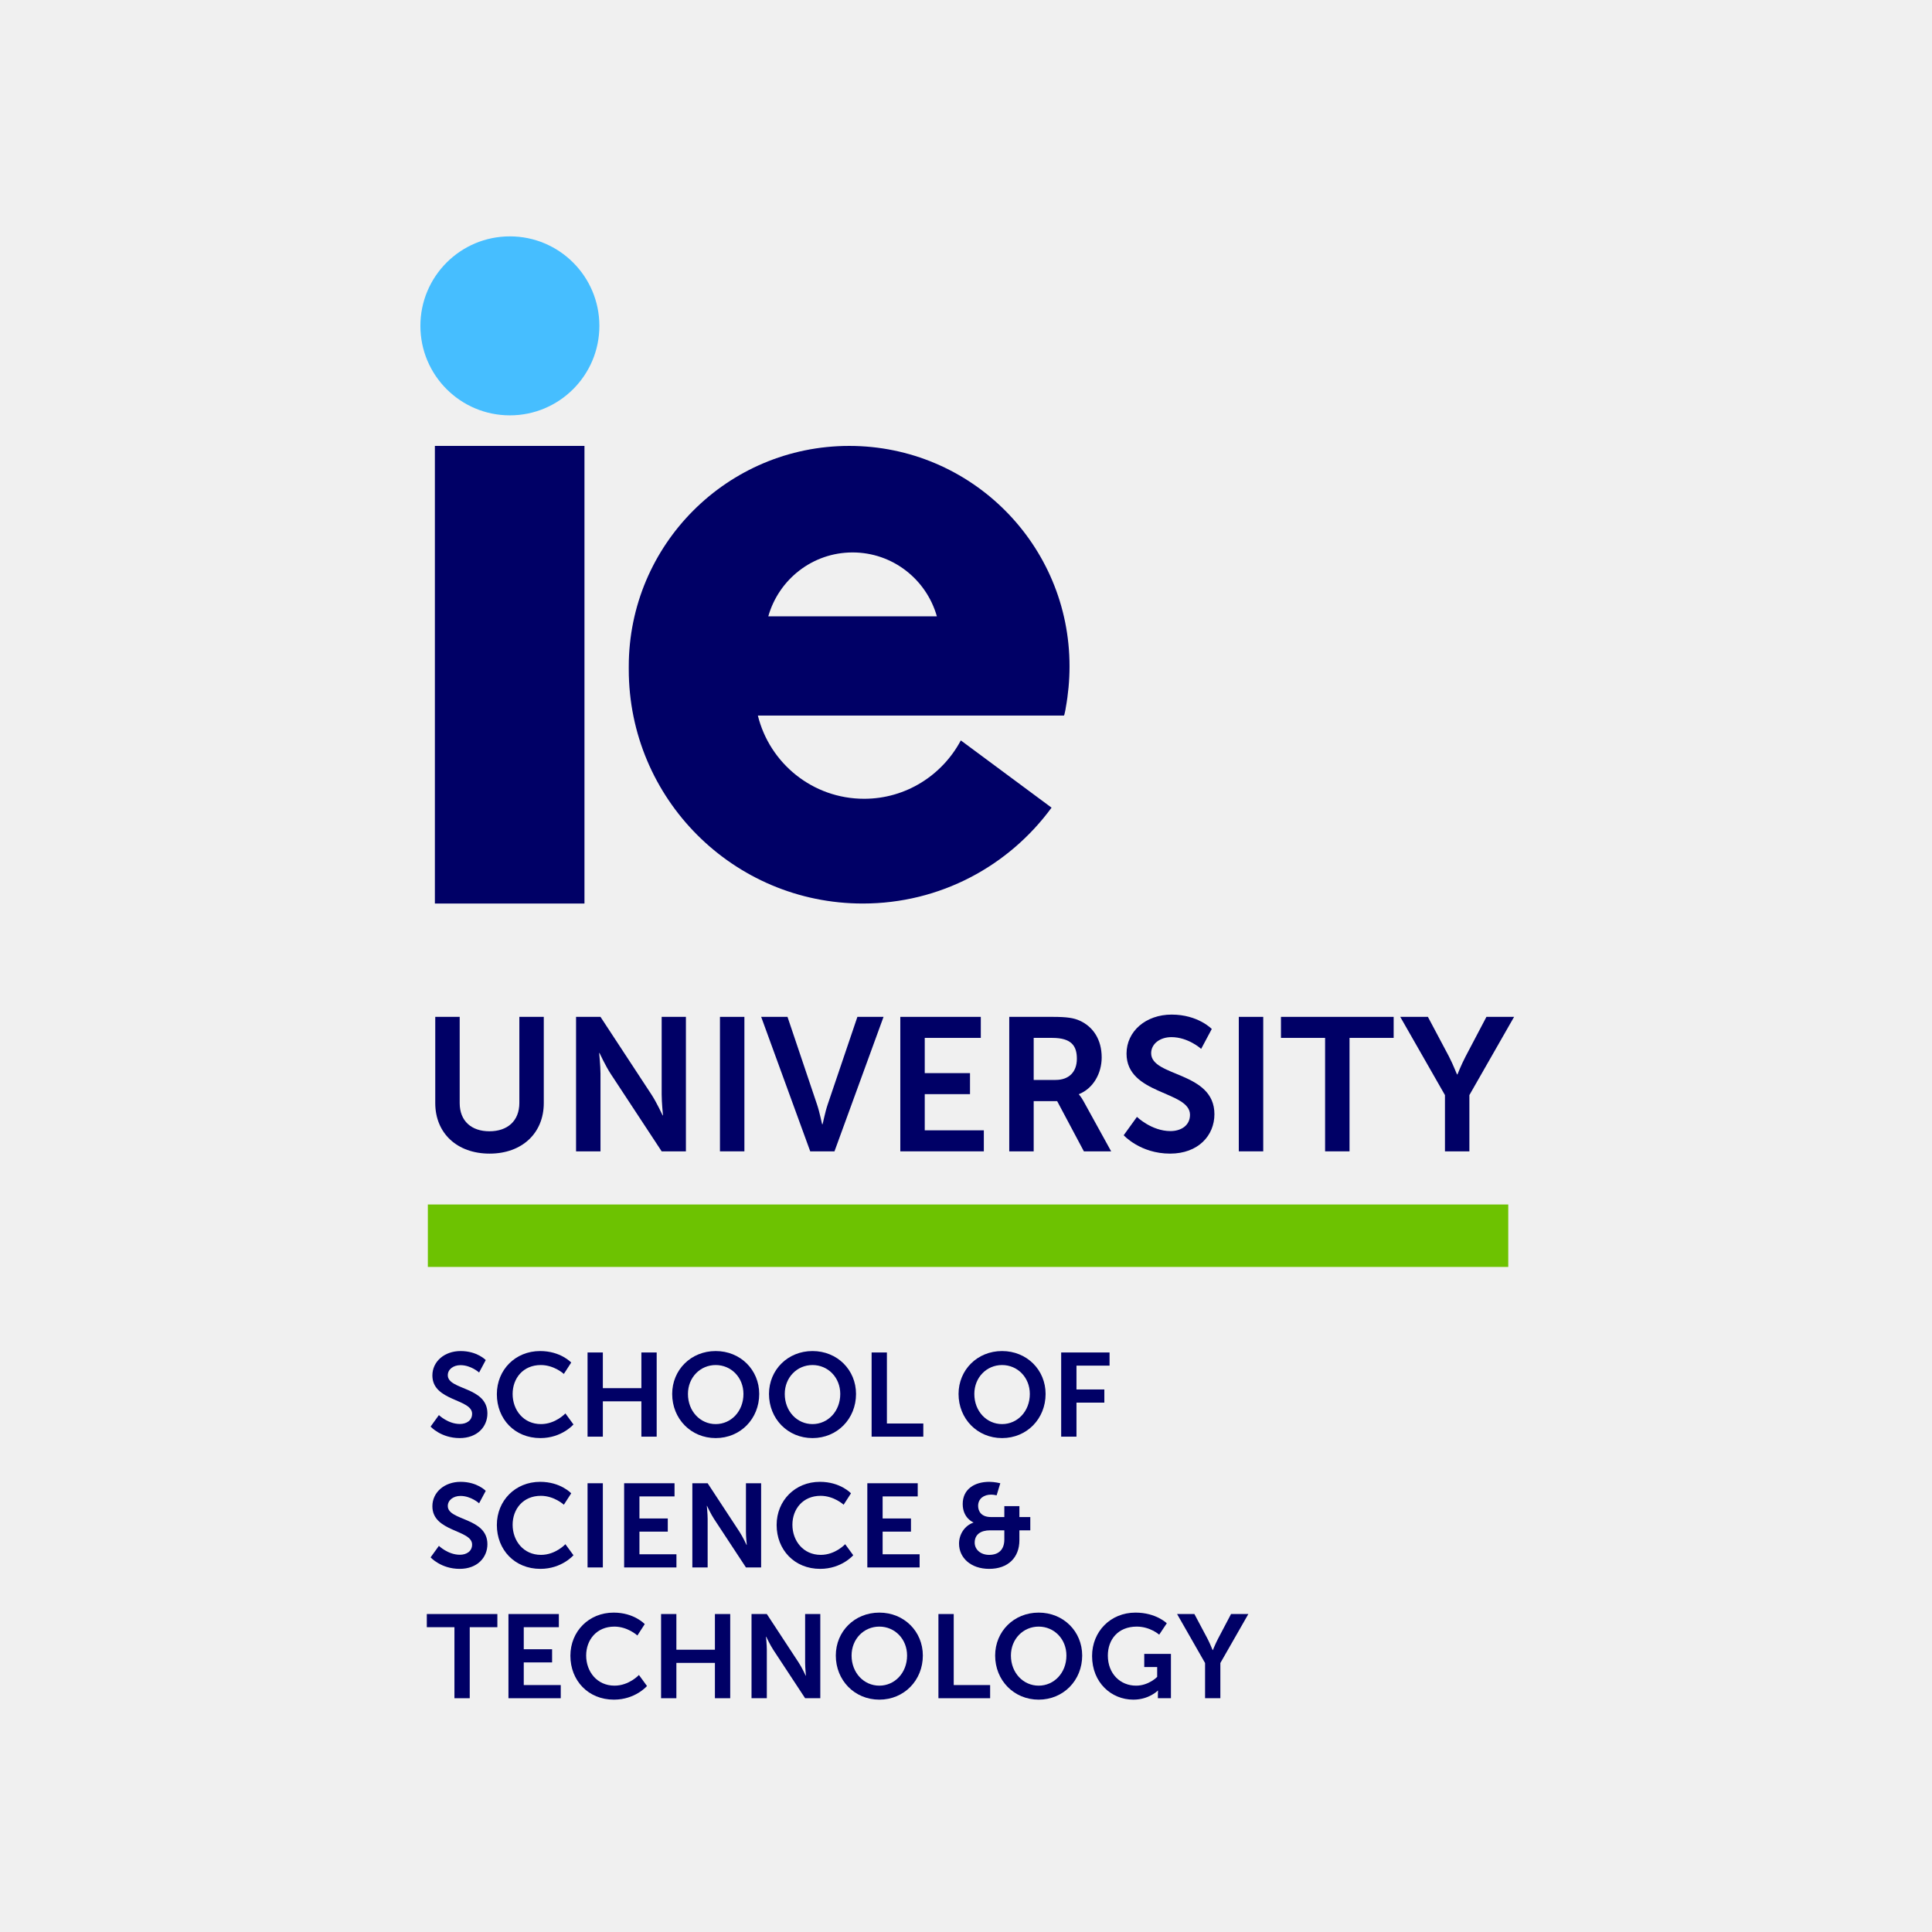
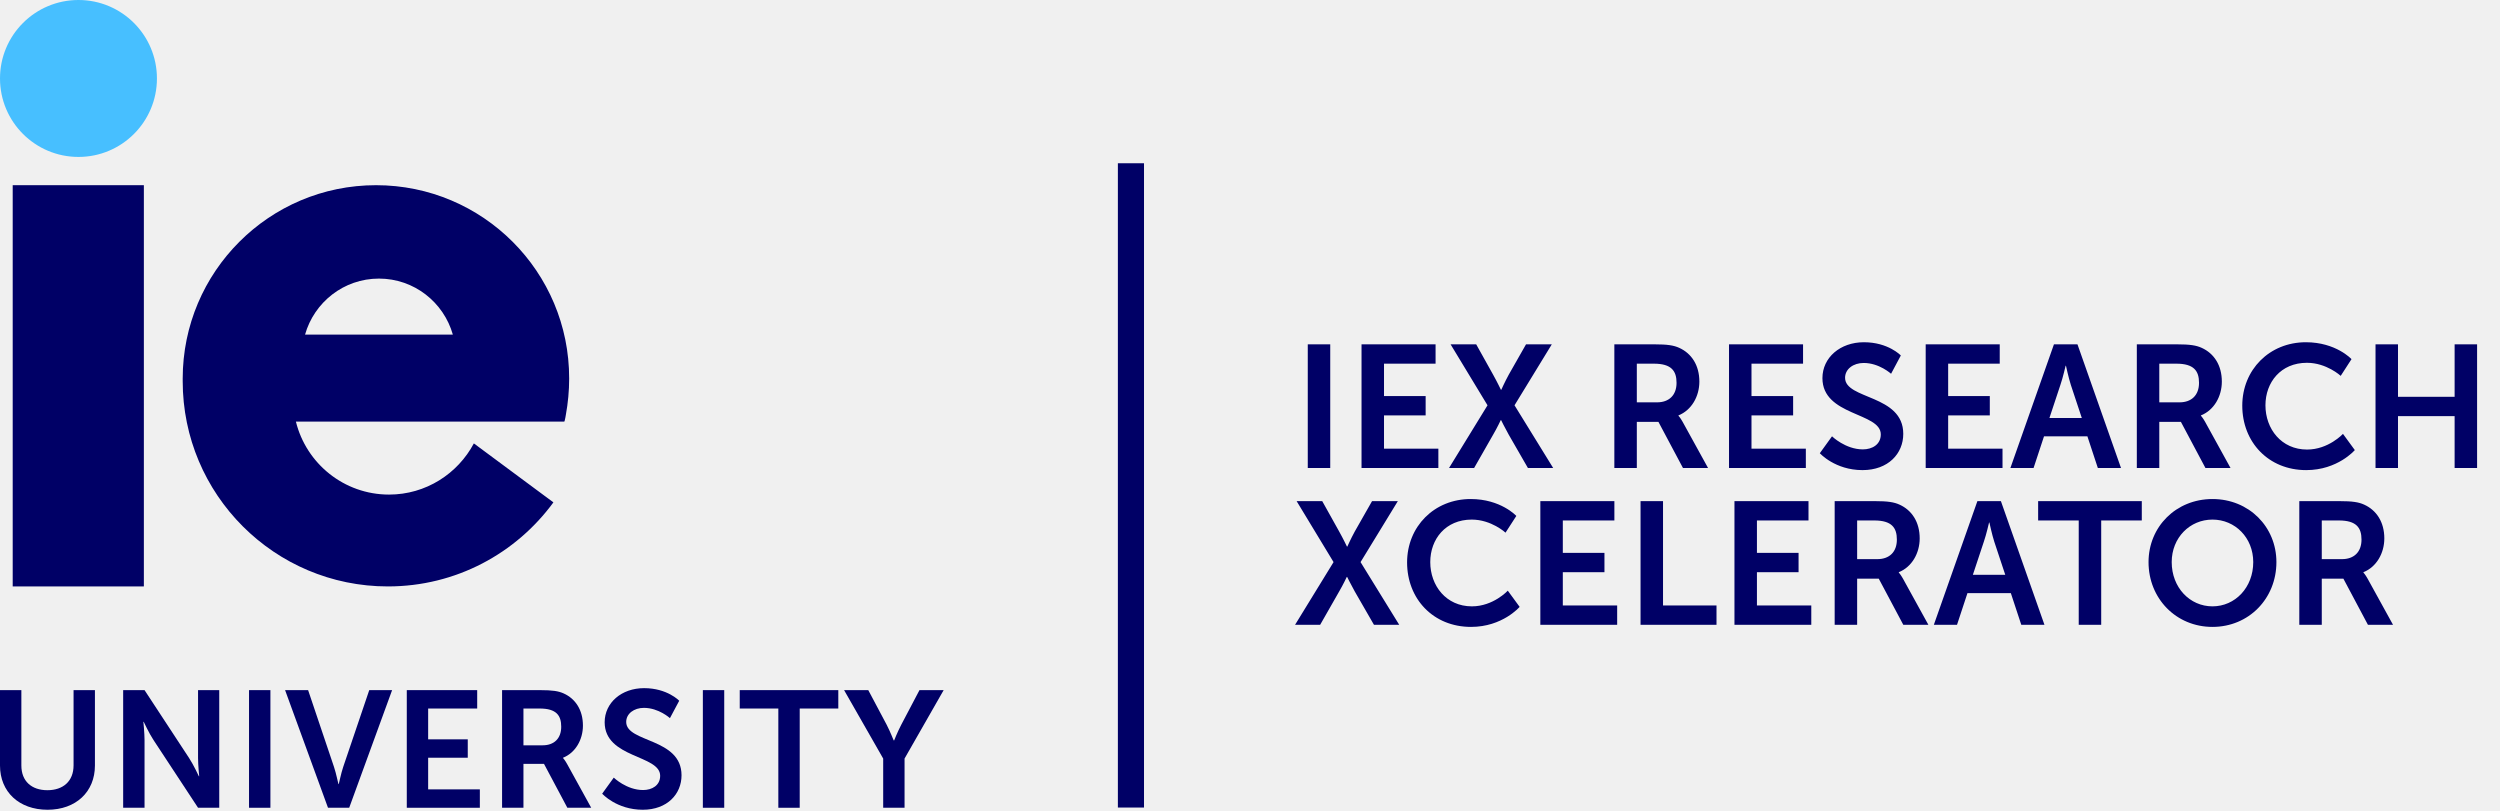
- <svg xmlns="http://www.w3.org/2000/svg" width="650" height="650" viewBox="0 0 650 650" fill="none">
-   <path d="M144.872 479.957C144.872 479.957 148.343 483.827 154.646 483.827C160.551 483.827 163.982 480.037 163.982 475.529C163.982 466.473 150.657 467.71 150.657 462.683C150.657 460.688 152.532 459.292 154.926 459.292C158.476 459.292 161.189 461.765 161.189 461.765L163.423 457.576C163.423 457.576 160.551 454.544 154.966 454.544C149.54 454.544 145.47 458.055 145.47 462.763C145.47 471.46 158.835 470.582 158.835 475.649C158.835 477.963 156.88 479.08 154.726 479.08C150.737 479.08 147.665 476.088 147.665 476.088L144.872 479.957Z" fill="#000066" />
-   <path d="M167.162 469.066C167.162 477.404 173.146 483.827 181.803 483.827C189.024 483.827 192.934 479.239 192.934 479.239L190.221 475.529C190.221 475.529 186.91 479.12 182.003 479.12C176.098 479.12 172.468 474.372 172.468 468.986C172.468 463.72 175.979 459.252 181.963 459.252C186.471 459.252 189.703 462.244 189.703 462.244L192.176 458.414C192.176 458.414 188.626 454.544 181.724 454.544C173.386 454.544 167.162 460.848 167.162 469.066Z" fill="#000066" />
-   <path d="M197.675 483.349H202.821V471.46H215.787V483.349H220.933V455.023H215.787V467.031H202.821V455.023H197.675V483.349Z" fill="#000066" />
-   <path d="M226.148 468.986C226.148 477.324 232.451 483.827 240.789 483.827C249.127 483.827 255.431 477.324 255.431 468.986C255.431 460.888 249.127 454.544 240.789 454.544C232.451 454.544 226.148 460.888 226.148 468.986ZM231.454 468.986C231.454 463.401 235.603 459.252 240.789 459.252C245.975 459.252 250.125 463.401 250.125 468.986C250.125 474.811 245.975 479.12 240.789 479.12C235.603 479.12 231.454 474.811 231.454 468.986Z" fill="#000066" />
-   <path d="M258.718 468.986C258.718 477.324 265.022 483.827 273.36 483.827C281.698 483.827 288.001 477.324 288.001 468.986C288.001 460.888 281.698 454.544 273.36 454.544C265.022 454.544 258.718 460.888 258.718 468.986ZM264.024 468.986C264.024 463.401 268.173 459.252 273.36 459.252C278.546 459.252 282.695 463.401 282.695 468.986C282.695 474.811 278.546 479.12 273.36 479.12C268.173 479.12 264.024 474.811 264.024 468.986Z" fill="#000066" />
-   <path d="M293.244 483.349H310.638V478.92H298.39V455.023H293.244V483.349Z" fill="#000066" />
-   <path d="M322.496 468.986C322.496 477.324 328.799 483.827 337.137 483.827C345.476 483.827 351.779 477.324 351.779 468.986C351.779 460.888 345.476 454.544 337.137 454.544C328.799 454.544 322.496 460.888 322.496 468.986ZM327.802 468.986C327.802 463.401 331.951 459.252 337.137 459.252C342.324 459.252 346.473 463.401 346.473 468.986C346.473 474.811 342.324 479.12 337.137 479.12C331.951 479.12 327.802 474.811 327.802 468.986Z" fill="#000066" />
-   <path d="M357.021 483.349H362.168V471.899H371.543V467.47H362.168V459.451H373.299V455.023H357.021V483.349Z" fill="#000066" />
-   <path d="M144.872 523.957C144.872 523.957 148.343 527.827 154.646 527.827C160.551 527.827 163.982 524.037 163.982 519.529C163.982 510.473 150.657 511.71 150.657 506.683C150.657 504.688 152.532 503.292 154.926 503.292C158.476 503.292 161.189 505.765 161.189 505.765L163.423 501.576C163.423 501.576 160.551 498.544 154.966 498.544C149.54 498.544 145.47 502.055 145.47 506.763C145.47 515.46 158.835 514.582 158.835 519.649C158.835 521.963 156.88 523.08 154.726 523.08C150.737 523.08 147.665 520.088 147.665 520.088L144.872 523.957Z" fill="#000066" />
-   <path d="M167.162 513.066C167.162 521.404 173.146 527.827 181.803 527.827C189.024 527.827 192.934 523.239 192.934 523.239L190.221 519.529C190.221 519.529 186.91 523.12 182.003 523.12C176.098 523.12 172.468 518.372 172.468 512.986C172.468 507.72 175.979 503.252 181.963 503.252C186.471 503.252 189.703 506.244 189.703 506.244L192.176 502.414C192.176 502.414 188.626 498.544 181.724 498.544C173.386 498.544 167.162 504.848 167.162 513.066Z" fill="#000066" />
-   <path d="M197.675 527.349H202.821V499.023H197.675V527.349Z" fill="#000066" />
-   <path d="M209.986 527.349H227.58V522.92H215.132V515.3H224.667V510.872H215.132V503.451H226.941V499.023H209.986V527.349Z" fill="#000066" />
-   <path d="M232.933 527.349H238.08V511.031C238.08 509.356 237.801 506.643 237.801 506.643H237.88C237.88 506.643 239.157 509.396 240.234 511.031L250.966 527.349H256.073V499.023H250.966V515.38C250.966 517.056 251.245 519.768 251.245 519.768H251.166C251.166 519.768 249.889 517.016 248.812 515.38L238.08 499.023H232.933V527.349Z" fill="#000066" />
-   <path d="M261.29 513.066C261.29 521.404 267.274 527.827 275.931 527.827C283.152 527.827 287.062 523.239 287.062 523.239L284.349 519.529C284.349 519.529 281.038 523.12 276.131 523.12C270.226 523.12 266.596 518.372 266.596 512.986C266.596 507.72 270.106 503.252 276.091 503.252C280.599 503.252 283.83 506.244 283.83 506.244L286.304 502.414C286.304 502.414 282.753 498.544 275.851 498.544C267.513 498.544 261.29 504.848 261.29 513.066Z" fill="#000066" />
-   <path d="M291.802 527.349H309.396V522.92H296.949V515.3H306.484V510.872H296.949V503.451H308.758V499.023H291.802V527.349Z" fill="#000066" />
-   <path d="M322.656 519.33C322.656 524.117 326.645 527.827 332.789 527.827C339.172 527.827 342.962 523.997 342.962 518.213V514.861H346.633V510.393H342.962V506.723H337.895V510.393H333.387C329.996 510.393 329.079 508.279 329.079 506.643C329.079 504.169 331.034 502.853 333.427 502.853C334.345 502.853 335.302 503.092 335.302 503.092L336.539 499.023C336.539 499.023 334.624 498.544 332.829 498.544C327.922 498.544 323.892 500.978 323.892 506.005C323.892 510.792 327.483 512.188 327.483 512.188V512.268C324.491 513.305 322.656 516.258 322.656 519.33ZM327.922 519.01C327.922 516.258 329.956 514.861 333.108 514.861H337.895V517.933C337.895 521.364 335.981 523.12 332.789 523.12C329.877 523.12 327.922 521.284 327.922 519.01Z" fill="#000066" />
-   <path d="M152.891 571.349H158.037V547.451H167.333V543.023H143.595V547.451H152.891V571.349Z" fill="#000066" />
-   <path d="M171.065 571.349H188.659V566.92H176.211V559.3H185.746V554.872H176.211V547.451H188.02V543.023H171.065V571.349Z" fill="#000066" />
-   <path d="M191.902 557.066C191.902 565.404 197.886 571.827 206.543 571.827C213.764 571.827 217.674 567.239 217.674 567.239L214.961 563.529C214.961 563.529 211.65 567.12 206.743 567.12C200.838 567.12 197.208 562.372 197.208 556.986C197.208 551.72 200.718 547.252 206.703 547.252C211.211 547.252 214.442 550.244 214.442 550.244L216.916 546.414C216.916 546.414 213.365 542.544 206.463 542.544C198.125 542.544 191.902 548.848 191.902 557.066Z" fill="#000066" />
-   <path d="M222.414 571.349H227.561V559.46H240.527V571.349H245.673V543.023H240.527V555.031H227.561V543.023H222.414V571.349Z" fill="#000066" />
-   <path d="M252.842 571.349H257.989V555.031C257.989 553.356 257.709 550.643 257.709 550.643H257.789C257.789 550.643 259.066 553.396 260.143 555.031L270.875 571.349H275.981V543.023H270.875V559.38C270.875 561.056 271.154 563.768 271.154 563.768H271.074C271.074 563.768 269.798 561.016 268.72 559.38L257.989 543.023H252.842V571.349Z" fill="#000066" />
-   <path d="M281.198 556.986C281.198 565.324 287.502 571.827 295.84 571.827C304.178 571.827 310.481 565.324 310.481 556.986C310.481 548.888 304.178 542.544 295.84 542.544C287.502 542.544 281.198 548.888 281.198 556.986ZM286.504 556.986C286.504 551.401 290.653 547.252 295.84 547.252C301.026 547.252 305.175 551.401 305.175 556.986C305.175 562.811 301.026 567.12 295.84 567.12C290.653 567.12 286.504 562.811 286.504 556.986Z" fill="#000066" />
-   <path d="M315.724 571.349H333.118V566.92H320.87V543.023H315.724V571.349Z" fill="#000066" />
-   <path d="M334.807 556.986C334.807 565.324 341.111 571.827 349.449 571.827C357.787 571.827 364.09 565.324 364.09 556.986C364.09 548.888 357.787 542.544 349.449 542.544C341.111 542.544 334.807 548.888 334.807 556.986ZM340.113 556.986C340.113 551.401 344.262 547.252 349.449 547.252C354.635 547.252 358.784 551.401 358.784 556.986C358.784 562.811 354.635 567.12 349.449 567.12C344.262 567.12 340.113 562.811 340.113 556.986Z" fill="#000066" />
-   <path d="M367.418 557.146C367.418 566.042 373.841 571.827 381.301 571.827C386.568 571.827 389.52 568.795 389.52 568.795H389.6C389.6 568.795 389.56 569.394 389.56 569.992V571.349H393.948V556.428H384.972V560.856H389.32V564.167C389.32 564.167 386.488 567.12 382.219 567.12C376.913 567.12 372.724 563.13 372.724 556.986C372.724 551.64 376.115 547.252 382.458 547.252C386.967 547.252 389.999 549.965 389.999 549.965L392.552 546.135C392.552 546.135 388.961 542.544 382.02 542.544C373.602 542.544 367.418 548.927 367.418 557.146Z" fill="#000066" />
-   <path d="M405.431 571.349H410.578V559.5L419.993 543.023H414.169L409.78 551.361C408.862 553.116 408.065 555.151 408.065 555.151H407.985C407.945 555.191 407.187 553.116 406.269 551.361L401.841 543.023H396.016L405.431 559.5V571.349Z" fill="#000066" />
-   <path d="M507.436 405.235H143.942V426.246H507.436V405.235Z" fill="#6DC201" />
-   <path d="M146.436 371.108C146.436 381.24 153.764 388.122 164.725 388.122C175.621 388.122 182.95 381.24 182.95 371.108V342.113H174.729V371.044C174.729 377.162 170.715 380.603 164.661 380.603C158.607 380.603 154.656 377.162 154.656 371.108V342.113H146.436V371.108Z" fill="#000066" />
-   <path d="M193.808 387.357H202.029V361.294C202.029 358.618 201.582 354.285 201.582 354.285H201.71C201.71 354.285 203.749 358.682 205.47 361.294L222.611 387.357H230.768V342.113H222.611V368.24C222.611 370.917 223.057 375.25 223.057 375.25H222.93C222.93 375.25 220.891 370.853 219.17 368.24L202.029 342.113H193.808V387.357Z" fill="#000066" />
-   <path d="M242.223 387.357H250.444V342.113H242.223V387.357Z" fill="#000066" />
-   <path d="M272.594 387.357H280.751L297.255 342.113H288.461L278.457 371.618C277.564 374.23 276.8 378.245 276.736 378.245H276.609C276.545 378.245 275.78 374.23 274.888 371.618L264.947 342.113H256.089L272.594 387.357Z" fill="#000066" />
-   <path d="M302.898 387.357H331V380.284H311.119V368.113H326.349V361.039H311.119V349.187H329.981V342.113H302.898V387.357Z" fill="#000066" />
-   <path d="M339.552 387.357H347.772V370.471H355.674L364.659 387.357H373.835L364.532 370.471C363.64 368.877 363.002 368.24 363.002 368.24V368.113C367.782 366.201 370.649 361.167 370.649 355.75C370.649 349.76 367.782 345.427 363.257 343.388C361.282 342.496 359.051 342.113 354.145 342.113H339.552V387.357ZM347.772 363.333V349.187H354.017C360.453 349.187 362.301 351.863 362.301 356.196C362.301 360.721 359.561 363.333 355.164 363.333H347.772Z" fill="#000066" />
-   <path d="M378.054 381.941C378.054 381.941 383.598 388.122 393.667 388.122C403.098 388.122 408.578 382.068 408.578 374.867C408.578 360.402 387.294 362.378 387.294 354.348C387.294 351.162 390.289 348.932 394.113 348.932C399.784 348.932 404.117 352.883 404.117 352.883L407.686 346.192C407.686 346.192 403.098 341.349 394.176 341.349C385.51 341.349 379.01 346.956 379.01 354.476C379.01 368.368 400.358 366.966 400.358 375.059C400.358 378.755 397.235 380.539 393.794 380.539C387.422 380.539 382.515 375.76 382.515 375.76L378.054 381.941Z" fill="#000066" />
-   <path d="M416.78 387.357H425V342.113H416.78V387.357Z" fill="#000066" />
-   <path d="M445.812 387.357H454.033V349.187H468.88V342.113H430.964V349.187H445.812V387.357Z" fill="#000066" />
-   <path d="M486.139 387.357H494.359V368.431L509.398 342.113H500.095L493.085 355.432C491.619 358.235 490.345 361.485 490.345 361.485H490.217C490.154 361.549 488.943 358.235 487.477 355.432L480.404 342.113H471.1L486.139 368.431V387.357Z" fill="#000066" />
-   <path d="M285.722 150.022C244.751 150.022 211.541 183.248 211.541 224.239V225.21C211.541 268.74 246.766 303.982 290.274 303.982C316.395 303.982 339.455 291.289 353.784 271.726L323.26 249.103C317.066 260.75 304.827 268.74 290.722 268.74C273.408 268.74 258.93 256.793 254.975 240.74H357.963C358.038 240.591 358.038 240.516 358.112 240.367C358.261 239.62 358.485 238.873 358.56 238.127C359.381 233.647 359.829 228.943 359.829 224.239C359.903 183.248 326.693 150.022 285.722 150.022ZM258.483 207.365C261.99 194.97 273.334 185.861 286.842 185.861C300.349 185.861 311.693 194.97 315.201 207.365H258.483Z" fill="#000066" />
-   <path d="M196.636 150.022H146.311V303.982H196.636V150.022Z" fill="#000066" />
-   <path d="M201.653 109.632C201.653 126.261 188.173 139.741 171.544 139.741C154.916 139.741 141.436 126.261 141.436 109.632C141.436 93.004 154.916 79.524 171.544 79.524C188.173 79.524 201.653 93.004 201.653 109.632Z" fill="#46BEFF" />
+ <svg xmlns="http://www.w3.org/2000/svg" width="287" height="93" viewBox="20 20 287 93" fill="none">
+   <path d="M38.016 29.008C38.016 33.983 33.983 38.016 29.008 38.016C24.033 38.016 20 33.983 20 29.008C20 24.033 24.033 20 29.008 20C33.983 20 38.016 24.033 38.016 29.008Z" fill="#47BFFF" />
+   <path d="M63.169 41.26C50.91 41.26 40.974 51.2 40.974 63.465V63.755C40.974 76.778 51.513 87.322 64.531 87.322C72.345 87.322 79.245 83.525 83.531 77.672L74.399 70.903C72.546 74.388 68.884 76.778 64.664 76.778C59.484 76.778 55.153 73.204 53.969 68.401H84.782C84.804 68.357 84.804 68.334 84.826 68.29C84.871 68.066 84.938 67.843 84.96 67.62C85.206 66.279 85.34 64.872 85.34 63.465C85.362 51.2 75.427 41.26 63.169 41.26ZM55.019 58.416C56.068 54.708 59.462 51.982 63.503 51.982C67.545 51.982 70.939 54.708 71.988 58.416H55.019Z" fill="#000066" />
+   <path d="M36.515 41.26H21.458V87.322H36.515V41.26Z" fill="#000066" />
+   <path d="M20 107.881C20 110.905 22.187 112.959 25.459 112.959C28.711 112.959 30.898 110.905 30.898 107.881V99.227H28.445V107.862C28.445 109.688 27.246 110.715 25.439 110.715C23.633 110.715 22.453 109.688 22.453 107.881V99.227H20V107.881Z" fill="#000066" />
+   <path d="M34.139 112.731H36.593V104.952C36.593 104.153 36.459 102.86 36.459 102.86H36.497C36.497 102.86 37.106 104.172 37.62 104.952L42.736 112.731H45.17V99.227H42.736V107.025C42.736 107.824 42.869 109.118 42.869 109.118H42.831C42.831 109.118 42.222 107.805 41.709 107.025L36.593 99.227H34.139V112.731Z" fill="#000066" />
+   <path d="M48.589 112.731H51.043V99.227H48.589V112.731Z" fill="#000066" />
+   <path d="M57.654 112.731H60.088L65.014 99.227H62.39L59.404 108.033C59.137 108.813 58.909 110.011 58.89 110.011H58.852C58.833 110.011 58.605 108.813 58.339 108.033L55.371 99.227H52.728L57.654 112.731Z" fill="#000066" />
+   <path d="M66.699 112.731H75.086V110.62H69.152V106.987H73.698V104.876H69.152V101.339H74.782V99.227H66.699V112.731Z" fill="#000066" />
+   <path d="M77.638 112.731H80.092V107.691H82.45L85.132 112.731H87.871L85.094 107.691C84.828 107.216 84.638 107.025 84.638 107.025V106.987C86.064 106.417 86.92 104.914 86.92 103.298C86.92 101.51 86.064 100.216 84.714 99.608C84.124 99.341 83.458 99.227 81.994 99.227H77.638V112.731ZM80.092 105.561V101.339H81.956C83.877 101.339 84.428 102.137 84.428 103.431C84.428 104.781 83.611 105.561 82.298 105.561H80.092Z" fill="#000066" />
+   <path d="M89.13 111.115C89.13 111.115 90.785 112.959 93.79 112.959C96.605 112.959 98.24 111.153 98.24 109.003C98.24 104.686 91.888 105.276 91.888 102.879C91.888 101.928 92.782 101.263 93.923 101.263C95.616 101.263 96.909 102.442 96.909 102.442L97.974 100.445C97.974 100.445 96.605 98.999 93.942 98.999C91.355 98.999 89.415 100.673 89.415 102.917C89.415 107.063 95.787 106.645 95.787 109.06C95.787 110.164 94.855 110.696 93.828 110.696C91.926 110.696 90.461 109.27 90.461 109.27L89.13 111.115Z" fill="#000066" />
+   <path d="M100.688 112.731H103.142V99.227H100.688V112.731Z" fill="#000066" />
+   <path d="M109.353 112.731H111.807V101.339H116.238V99.227H104.922V101.339H109.353V112.731Z" fill="#000066" />
+   <path d="M121.39 112.731H123.843V107.082L128.332 99.227H125.555L123.463 103.202C123.025 104.039 122.645 105.009 122.645 105.009H122.607C122.588 105.028 122.226 104.039 121.789 103.202L119.678 99.227H116.901L121.39 107.082V112.731Z" fill="#000066" />
+   <mask id="path-3-inside-1_2015_76" fill="white">
+     <path d="M148.332 38.729H306.332V112.729H148.332V38.729Z" />
+   </mask>
+   <path d="M151.332 112.729V38.729H145.332V112.729H151.332Z" fill="#000066" mask="url(#path-3-inside-1_2015_76)" />
+   <path d="M170.132 73.729V59.529H172.712V73.729H170.132ZM176.304 73.729V59.529H184.804V61.749H178.884V65.469H183.664V67.689H178.884V71.509H185.124V73.729H176.304ZM186.347 73.729L190.767 66.529L186.527 59.529H189.467L191.407 63.009C191.867 63.829 192.307 64.749 192.307 64.749H192.347C192.347 64.749 192.747 63.849 193.207 63.009L195.187 59.529H198.147L193.867 66.529L198.307 73.729H195.407L193.207 69.909C192.747 69.089 192.327 68.229 192.327 68.229H192.287C192.287 68.229 191.887 69.089 191.407 69.909L189.227 73.729H186.347ZM205.327 73.729V59.529H209.907C211.447 59.529 212.147 59.649 212.767 59.929C214.187 60.569 215.087 61.929 215.087 63.809C215.087 65.509 214.187 67.089 212.687 67.689V67.729C212.687 67.729 212.887 67.929 213.167 68.429L216.087 73.729H213.207L210.387 68.429H207.907V73.729H205.327ZM207.907 66.189H210.227C211.607 66.189 212.467 65.369 212.467 63.949C212.467 62.589 211.887 61.749 209.867 61.749H207.907V66.189ZM218.491 73.729V59.529H226.991V61.749H221.071V65.469H225.851V67.689H221.071V71.509H227.311V73.729H218.491ZM228.915 72.029L230.315 70.089C230.315 70.089 231.855 71.589 233.855 71.589C234.935 71.589 235.915 71.029 235.915 69.869C235.915 67.329 229.215 67.769 229.215 63.409C229.215 61.049 231.255 59.289 233.975 59.289C236.775 59.289 238.215 60.809 238.215 60.809L237.095 62.909C237.095 62.909 235.735 61.669 233.955 61.669C232.755 61.669 231.815 62.369 231.815 63.369C231.815 65.889 238.495 65.269 238.495 69.809C238.495 72.069 236.775 73.969 233.815 73.969C230.655 73.969 228.915 72.029 228.915 72.029ZM241.069 73.729V59.529H249.569V61.749H243.649V65.469H248.429V67.689H243.649V71.509H249.889V73.729H241.069ZM260.833 73.729L259.633 70.089H254.653L253.453 73.729H250.793L255.793 59.529H258.493L263.493 73.729H260.833ZM257.173 61.989H257.133C257.133 61.989 256.813 63.389 256.533 64.189L255.273 67.989H258.993L257.733 64.189C257.473 63.389 257.173 61.989 257.173 61.989ZM265.307 73.729V59.529H269.887C271.427 59.529 272.127 59.649 272.747 59.929C274.167 60.569 275.067 61.929 275.067 63.809C275.067 65.509 274.167 67.089 272.667 67.689V67.729C272.667 67.729 272.867 67.929 273.147 68.429L276.067 73.729H273.187L270.367 68.429H267.887V73.729H265.307ZM267.887 66.189H270.207C271.587 66.189 272.447 65.369 272.447 63.949C272.447 62.589 271.867 61.749 269.847 61.749H267.887V66.189ZM277.413 66.569C277.413 62.449 280.533 59.289 284.713 59.289C288.173 59.289 289.953 61.229 289.953 61.229L288.713 63.149C288.713 63.149 287.093 61.649 284.833 61.649C281.833 61.649 280.073 63.889 280.073 66.529C280.073 69.229 281.893 71.609 284.853 71.609C287.313 71.609 288.973 69.809 288.973 69.809L290.333 71.669C290.333 71.669 288.373 73.969 284.753 73.969C280.413 73.969 277.413 70.749 277.413 66.569ZM292.71 73.729V59.529H295.29V65.549H301.79V59.529H304.37V73.729H301.79V67.769H295.29V73.729H292.71ZM168.672 91.729L173.092 84.529L168.852 77.529H171.792L173.732 81.009C174.192 81.829 174.632 82.749 174.632 82.749H174.672C174.672 82.749 175.072 81.849 175.532 81.009L177.512 77.529H180.472L176.192 84.529L180.632 91.729H177.732L175.532 87.909C175.072 87.089 174.652 86.229 174.652 86.229H174.612C174.612 86.229 174.212 87.089 173.732 87.909L171.552 91.729H168.672ZM181.534 84.569C181.534 80.449 184.654 77.289 188.834 77.289C192.294 77.289 194.074 79.229 194.074 79.229L192.834 81.149C192.834 81.149 191.214 79.649 188.954 79.649C185.954 79.649 184.194 81.889 184.194 84.529C184.194 87.229 186.014 89.609 188.974 89.609C191.434 89.609 193.094 87.809 193.094 87.809L194.454 89.669C194.454 89.669 192.494 91.969 188.874 91.969C184.534 91.969 181.534 88.749 181.534 84.569ZM196.831 91.729V77.529H205.331V79.749H199.411V83.469H204.191V85.689H199.411V89.509H205.651V91.729H196.831ZM208.335 91.729V77.529H210.915V89.509H217.055V91.729H208.335ZM219.116 91.729V77.529H227.616V79.749H221.696V83.469H226.476V85.689H221.696V89.509H227.936V91.729H219.116ZM230.62 91.729V77.529H235.2C236.74 77.529 237.44 77.649 238.06 77.929C239.48 78.569 240.38 79.929 240.38 81.809C240.38 83.509 239.48 85.089 237.98 85.689V85.729C237.98 85.729 238.18 85.929 238.46 86.429L241.38 91.729H238.5L235.68 86.429H233.2V91.729H230.62ZM233.2 84.189H235.52C236.9 84.189 237.76 83.369 237.76 81.949C237.76 80.589 237.18 79.749 235.16 79.749H233.2V84.189ZM252.044 91.729L250.844 88.089H245.864L244.664 91.729H242.004L247.004 77.529H249.704L254.704 91.729H252.044ZM248.384 79.989H248.344C248.344 79.989 248.024 81.389 247.744 82.189L246.484 85.989H250.204L248.944 82.189C248.684 81.389 248.384 79.989 248.384 79.989ZM258.638 91.729V79.749H253.978V77.529H265.878V79.749H261.218V91.729H258.638ZM266.652 84.529C266.652 80.469 269.812 77.289 273.992 77.289C278.172 77.289 281.332 80.469 281.332 84.529C281.332 88.709 278.172 91.969 273.992 91.969C269.812 91.969 266.652 88.709 266.652 84.529ZM269.312 84.529C269.312 87.449 271.392 89.609 273.992 89.609C276.592 89.609 278.672 87.449 278.672 84.529C278.672 81.729 276.592 79.649 273.992 79.649C271.392 79.649 269.312 81.729 269.312 84.529ZM283.96 91.729V77.529H288.54C290.08 77.529 290.78 77.649 291.4 77.929C292.82 78.569 293.72 79.929 293.72 81.809C293.72 83.509 292.82 85.089 291.32 85.689V85.729C291.32 85.729 291.52 85.929 291.8 86.429L294.72 91.729H291.84L289.02 86.429H286.54V91.729H283.96ZM286.54 84.189H288.86C290.24 84.189 291.1 83.369 291.1 81.949C291.1 80.589 290.52 79.749 288.5 79.749H286.54V84.189Z" fill="#000066" />
</svg>
